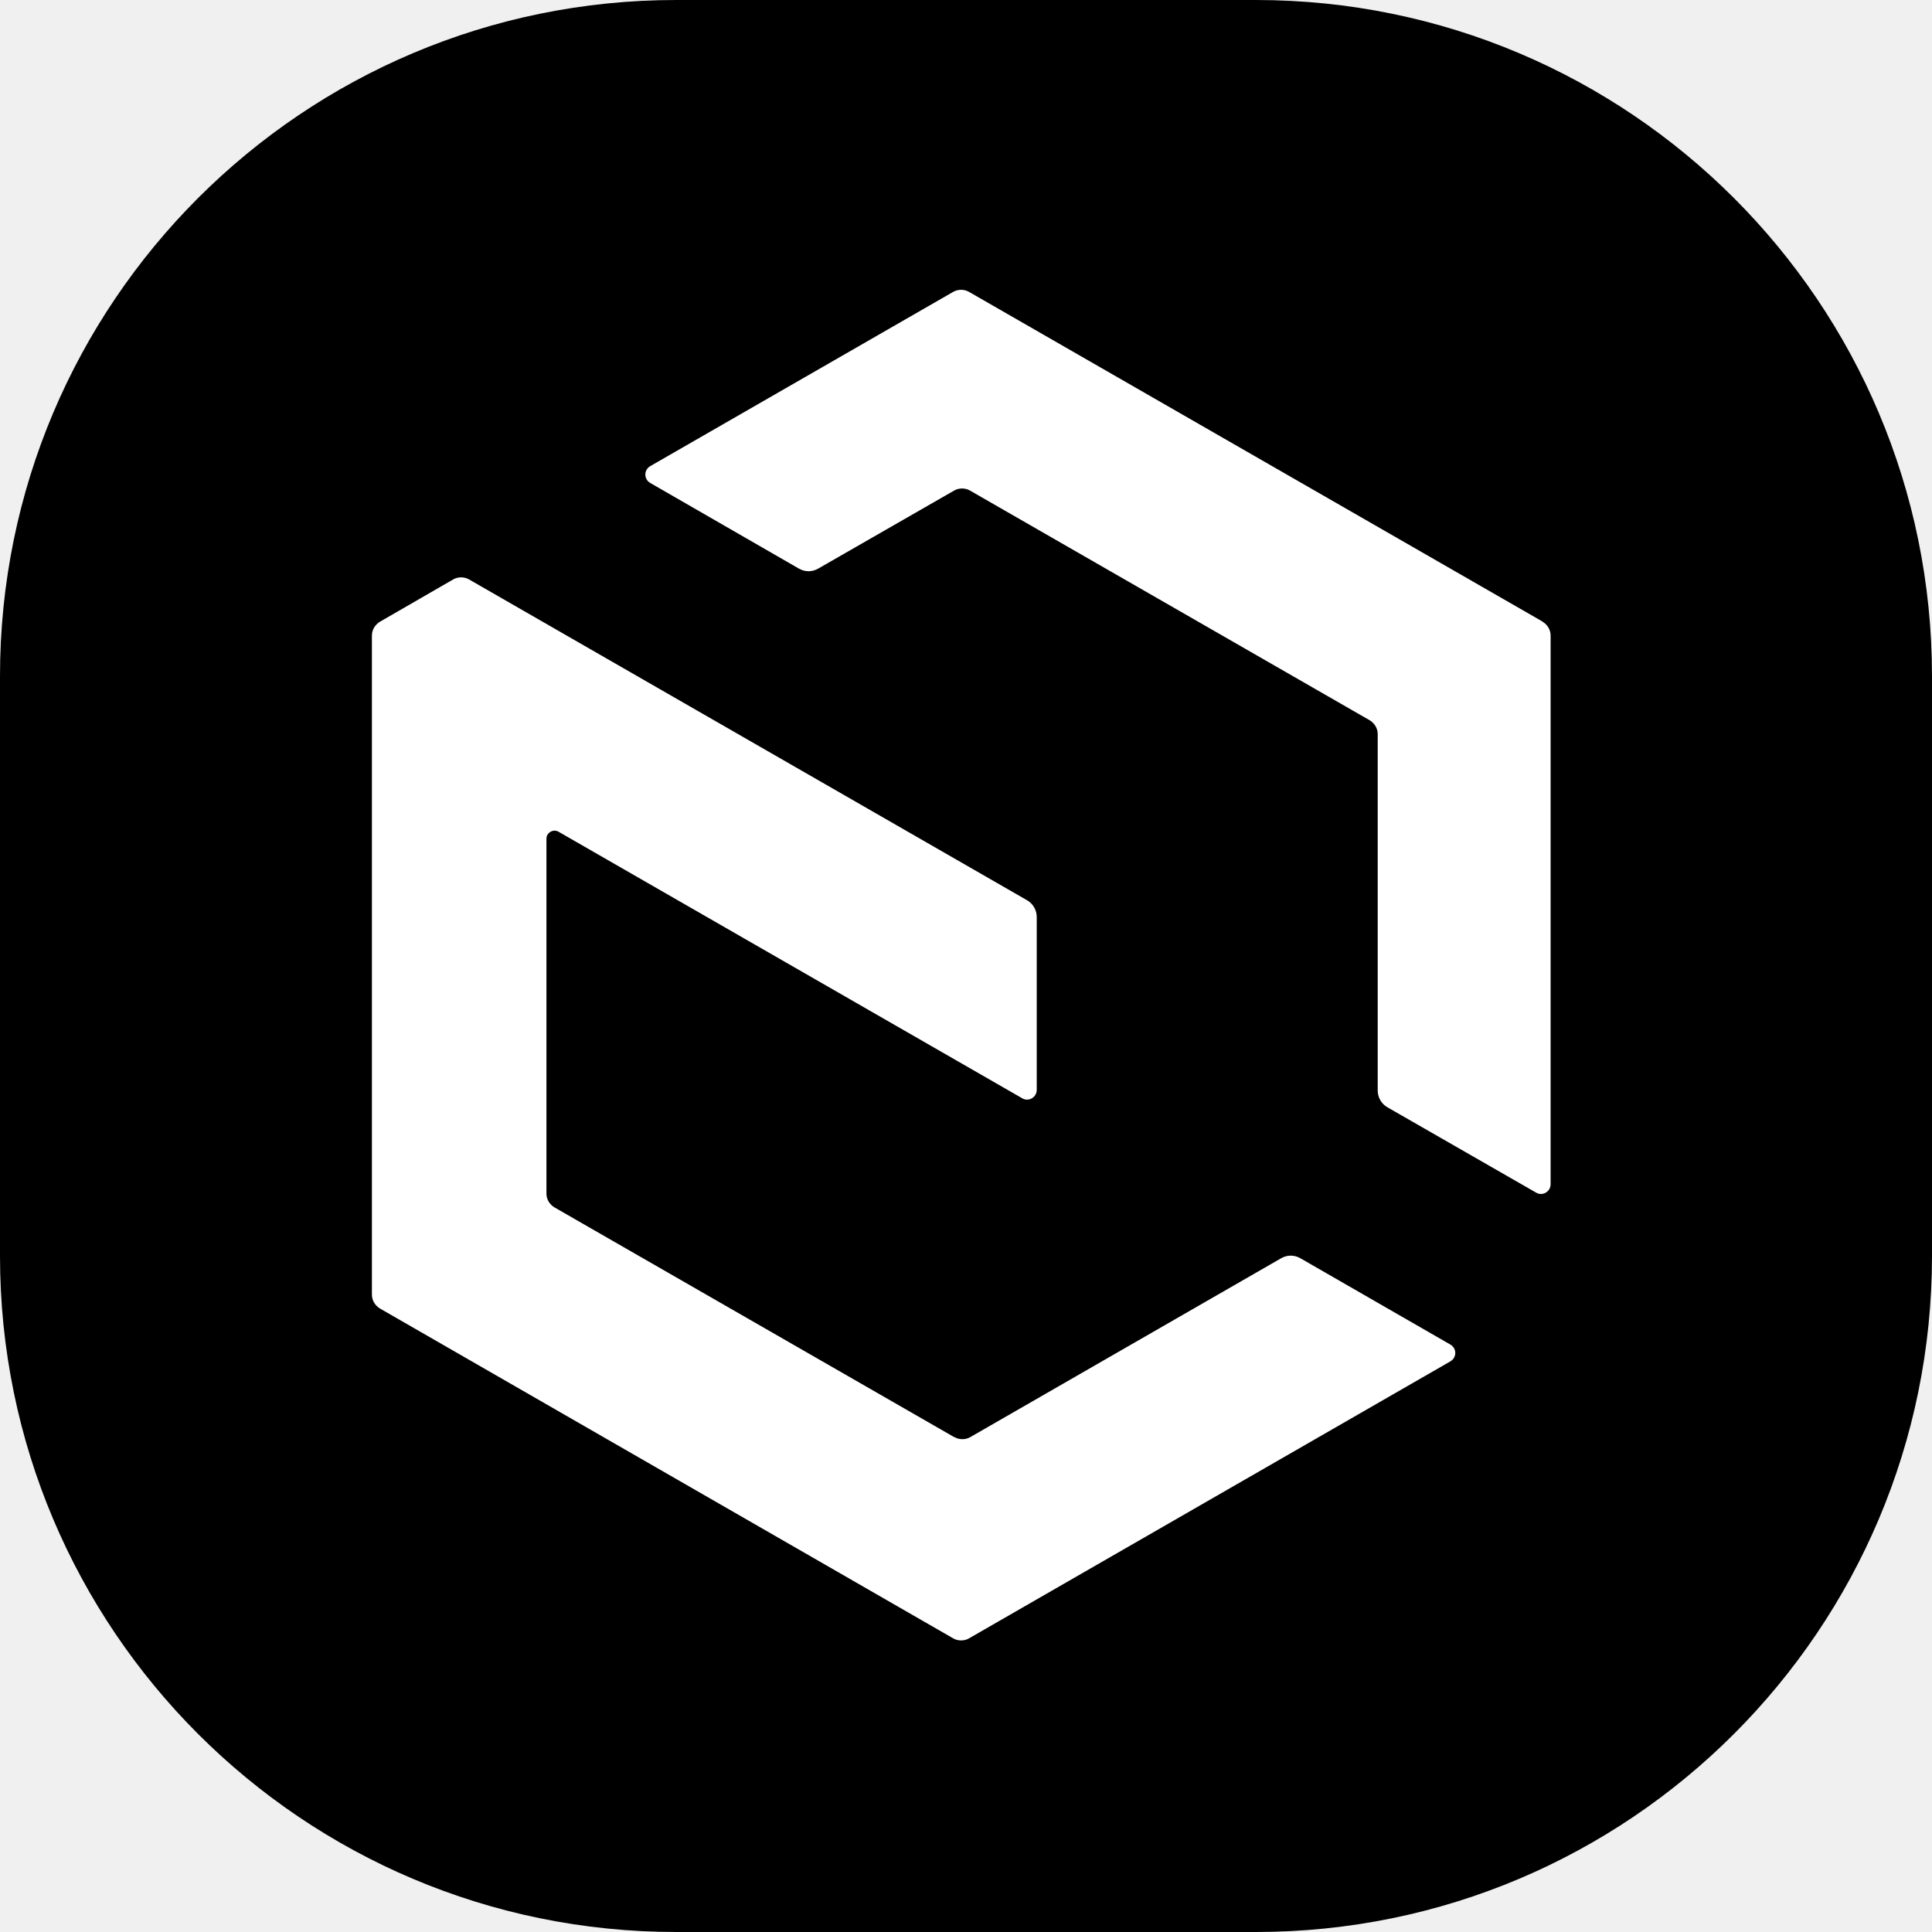
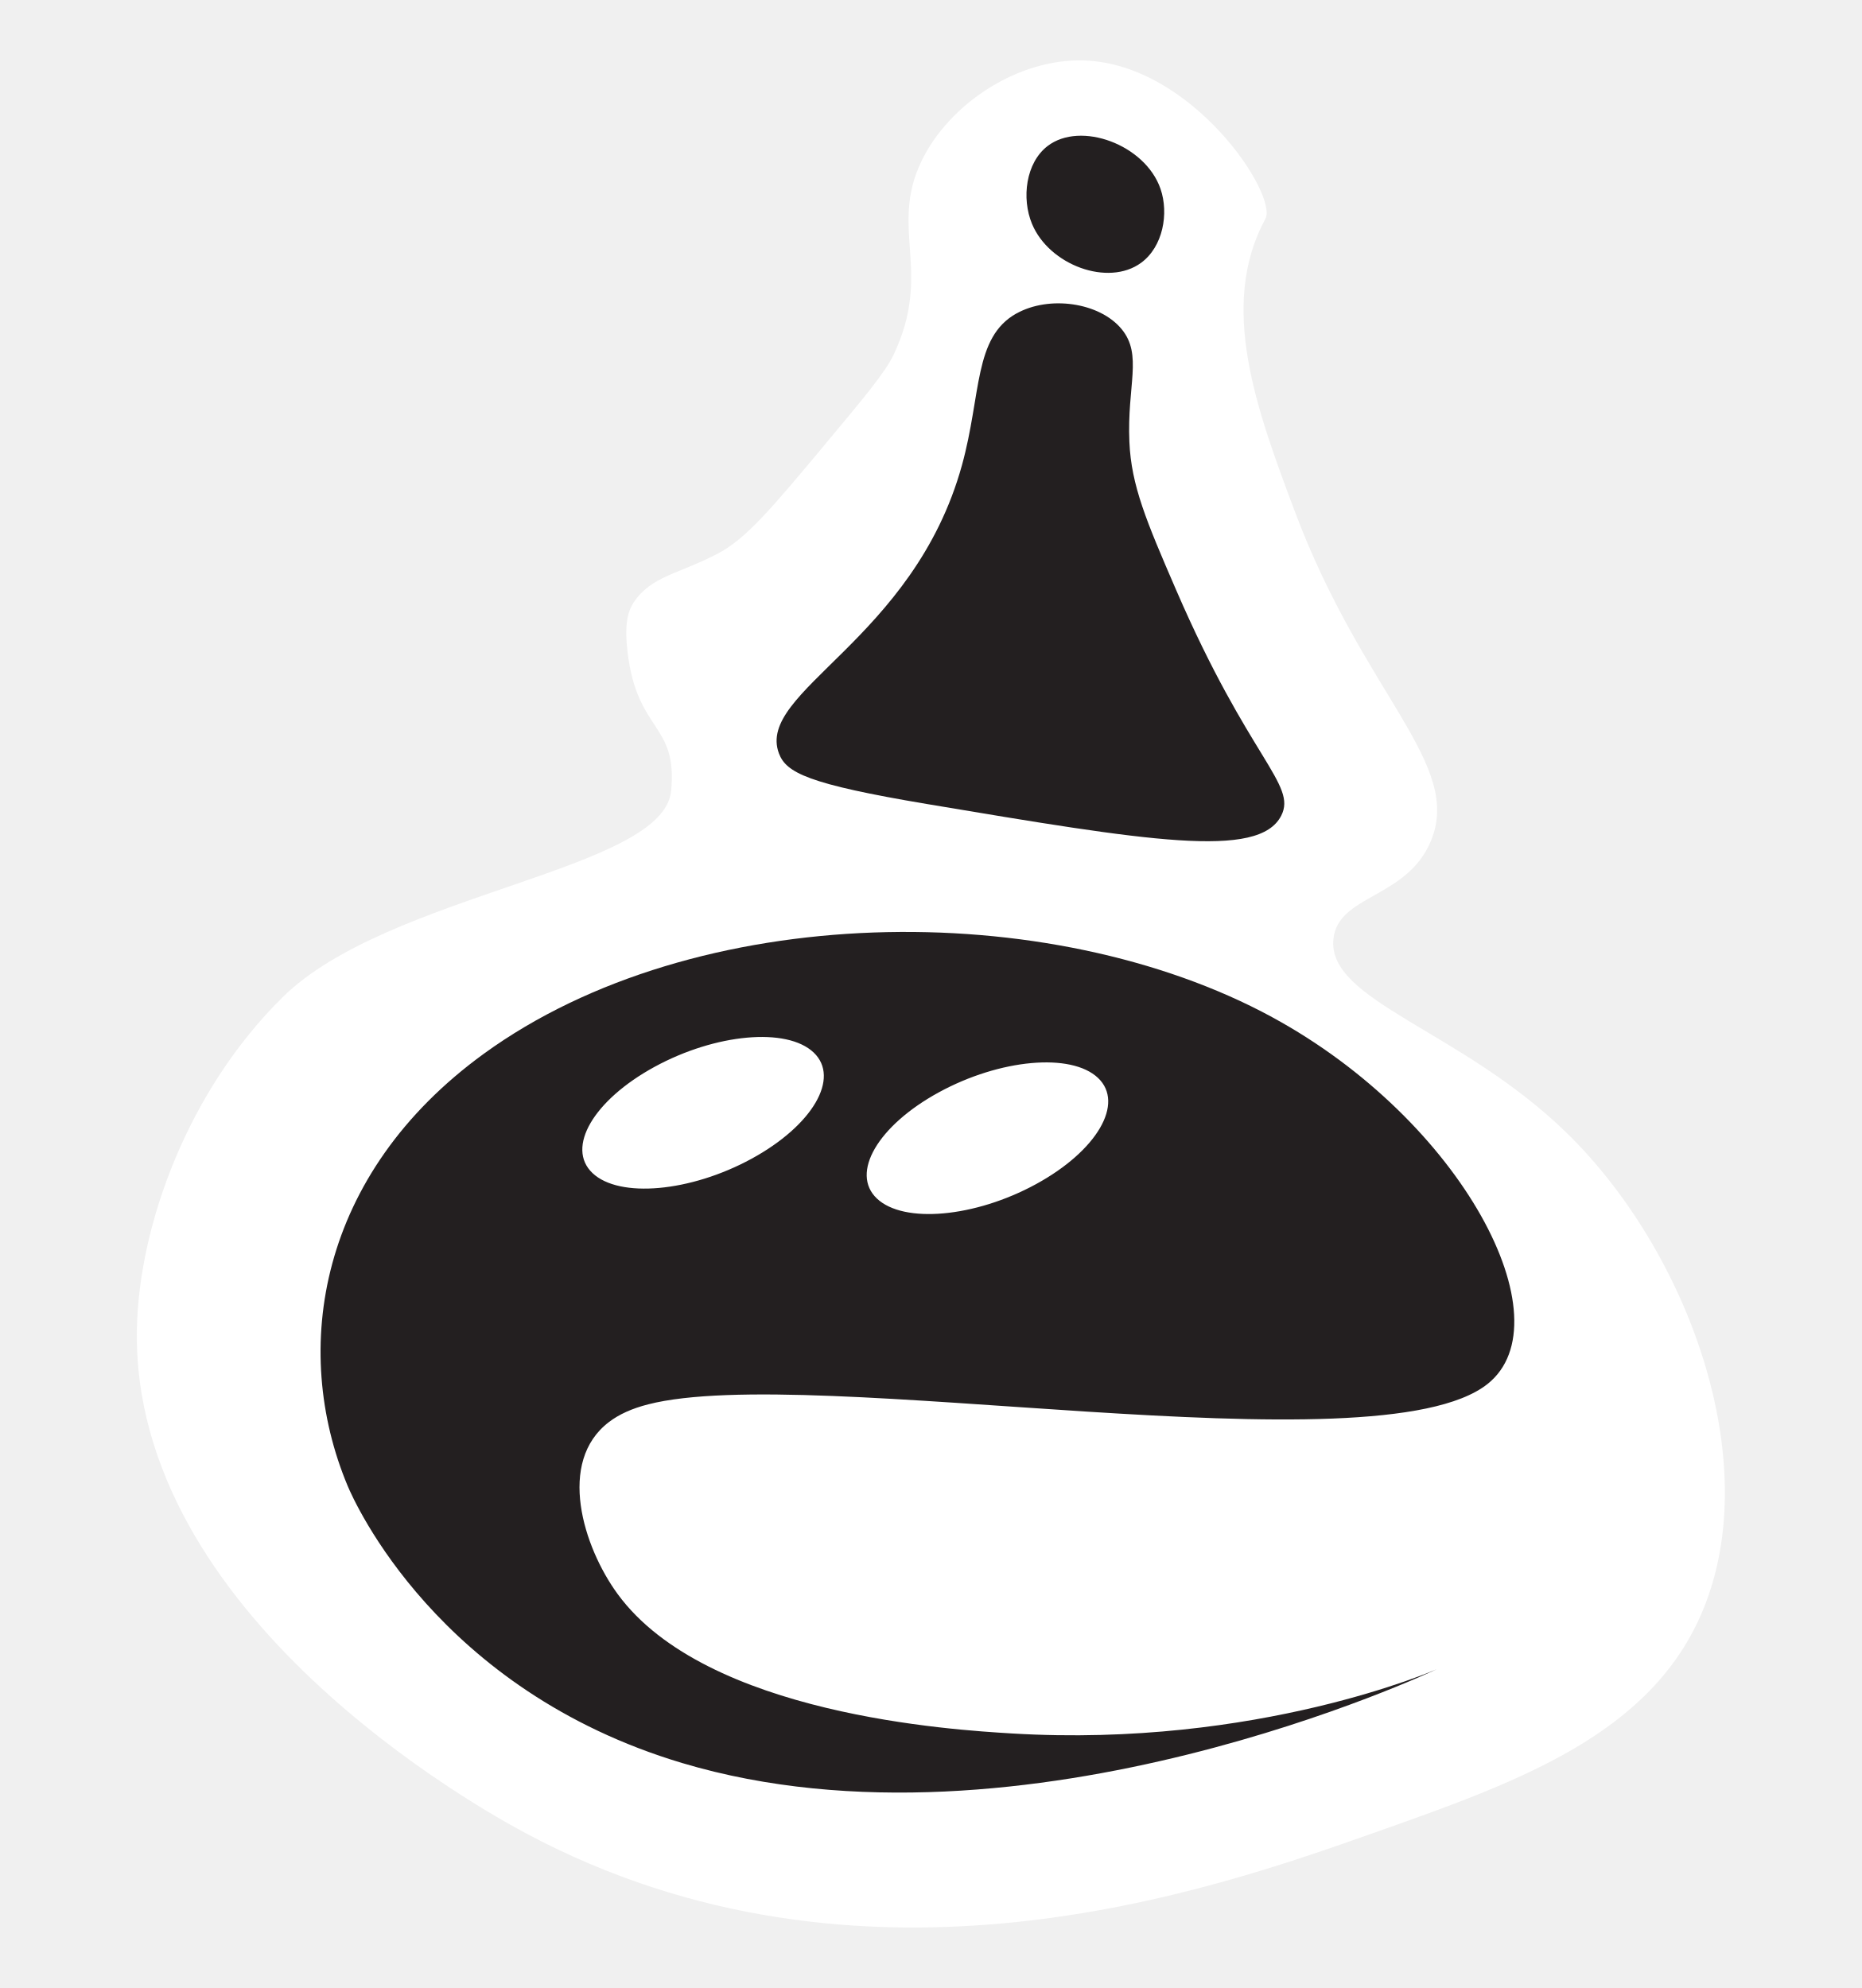
- <svg xmlns="http://www.w3.org/2000/svg" version="1.1" width="1000" height="1000">
-   <style>
-     #light-icon {
-       display: inline;
-     }
-     #dark-icon {
-       display: none;
-     }
- 
-     @media (prefers-color-scheme: dark) {
-       #light-icon {
-         display: none;
-       }
-       #dark-icon {
-         display: inline;
-       }
-     }
-   </style>
-   <g id="light-icon">
-     <svg version="1.1" width="1000" height="1000">
-       <g clip-path="url(#SvgjsClipPath1059)">
-         <rect width="1000" height="1000" fill="#000000" />
-         <g transform="matrix(5,0,0,5,192.5,150)">
-           <svg version="1.1" width="123" height="140">
-             <svg width="123" height="140" viewBox="0 0 123 140" fill="none">
-               <path d="M60.257 118.758L18.904 94.992C18.402 94.692 18.067 94.158 18.067 93.558V56.825C18.067 56.192 18.77 55.792 19.305 56.092L67.316 83.692C67.986 84.092 68.822 83.592 68.822 82.825V64.925C68.822 64.225 68.454 63.558 67.818 63.192L10.071 29.992C9.569 29.692 8.9 29.692 8.398 29.992L0.836 34.358C0.335 34.658 0 35.192 0 35.792V104.025C0 104.625 0.335 105.158 0.836 105.458L60.157 139.592C60.658 139.892 61.328 139.892 61.829 139.592L111.647 110.925C112.317 110.525 112.317 109.592 111.647 109.192L96.123 100.258C95.487 99.892 94.751 99.892 94.116 100.258L61.963 118.758C61.461 119.058 60.792 119.058 60.29 118.758H60.257Z" fill="white" />
-               <path d="M121.149 34.325L61.829 0.225C61.328 -0.075 60.658 -0.075 60.157 0.225L28.807 18.258C28.138 18.658 28.138 19.592 28.807 19.992L44.197 28.858C44.833 29.225 45.569 29.225 46.205 28.858L60.257 20.792C60.759 20.492 61.428 20.492 61.93 20.792L103.283 44.558C103.785 44.858 104.12 45.392 104.12 45.992V82.892C104.12 83.592 104.488 84.258 105.123 84.625L120.514 93.458C121.183 93.858 122.019 93.358 122.019 92.592V35.792C122.019 35.192 121.685 34.658 121.183 34.358L121.149 34.325Z" fill="white" />
-             </svg>
-           </svg>
-         </g>
-       </g>
-       <defs>
-         <clipPath id="SvgjsClipPath1059">
-           <rect width="1000" height="1000" x="0" y="0" rx="350" ry="350" />
-         </clipPath>
-       </defs>
-     </svg>
-   </g>
-   <g id="dark-icon">
-     <svg version="1.1" width="1000" height="1000">
-       <g clip-path="url(#SvgjsClipPath1060)">
-         <rect width="1000" height="1000" fill="#000000" />
-         <g transform="matrix(5,0,0,5,192.5,150)">
-           <svg version="1.1" width="123" height="140">
-             <svg width="123" height="140" viewBox="0 0 123 140" fill="none">
-               <path d="M60.257 118.758L18.904 94.992C18.402 94.692 18.067 94.158 18.067 93.558V56.825C18.067 56.192 18.77 55.792 19.305 56.092L67.316 83.692C67.986 84.092 68.822 83.592 68.822 82.825V64.925C68.822 64.225 68.454 63.558 67.818 63.192L10.071 29.992C9.569 29.692 8.9 29.692 8.398 29.992L0.836 34.358C0.335 34.658 0 35.192 0 35.792V104.025C0 104.625 0.335 105.158 0.836 105.458L60.157 139.592C60.658 139.892 61.328 139.892 61.829 139.592L111.647 110.925C112.317 110.525 112.317 109.592 111.647 109.192L96.123 100.258C95.487 99.892 94.751 99.892 94.116 100.258L61.963 118.758C61.461 119.058 60.792 119.058 60.29 118.758H60.257Z" fill="white" />
-               <path d="M121.149 34.325L61.829 0.225C61.328 -0.075 60.658 -0.075 60.157 0.225L28.807 18.258C28.138 18.658 28.138 19.592 28.807 19.992L44.197 28.858C44.833 29.225 45.569 29.225 46.205 28.858L60.257 20.792C60.759 20.492 61.428 20.492 61.93 20.792L103.283 44.558C103.785 44.858 104.12 45.392 104.12 45.992V82.892C104.12 83.592 104.488 84.258 105.123 84.625L120.514 93.458C121.183 93.858 122.019 93.358 122.019 92.592V35.792C122.019 35.192 121.685 34.658 121.183 34.358L121.149 34.325Z" fill="white" />
-             </svg>
-           </svg>
-         </g>
-       </g>
-       <defs>
-         <clipPath id="SvgjsClipPath1060">
-           <rect width="1000" height="1000" x="0" y="0" rx="350" ry="350" />
-         </clipPath>
-       </defs>
-     </svg>
-   </g>
+ <svg xmlns="http://www.w3.org/2000/svg" id="Layer_3" viewBox="0 0 442.04 472.12">
+   <defs>
+     <style>.cls-1{fill:#231f20;}.cls-1,.cls-2{stroke-width:0px;}.cls-2{fill:#fff;}</style>
+   </defs>
+   <path class="cls-2" d="m195.6,105.89c-12.3,14.71-18.44,22.07-25.19,25.59-9.43,4.92-15.76,5.3-19.96,11.6-1.62,2.43-2.16,5.94-1.44,11.87,2.31,19.1,11.94,16.78,10.33,32.91-1.88,18.93-67.08,24.21-92.18,48.91-22.52,22.17-34.08,54.03-34.65,78.53-1.59,68.51,81.95,114.53,92.39,120.1,79.98,42.7,162.61,13.53,200.94,0,34.53-12.19,66.28-23.4,78.53-53.12,14.69-35.62-3.79-85.27-32.34-113.18-25.11-24.55-57.11-31.39-55.43-46.19,1.18-10.44,17.38-9.51,23.1-23.1,7.76-18.43-15.92-34.67-32.34-78.53-8.9-23.78-18.18-48.56-6.93-69.29,3.07-5.66-17.29-36.76-43-37.63-15.73-.53-32.16,10.31-38.7,24.02-7.61,15.95,2.76,26.17-6.55,45.84-1.97,4.16-6.84,10-16.6,21.67Z" />
+   <path class="cls-1" d="m302.03,241.55c-52.93-28.74-137.01-27.75-187.17,8.71-39.19,28.49-45.93,70.08-32.32,102.61,1.58,3.76,21.32,48.46,79.45,65.83,81.24,24.27,179.09-22.27,179.09-22.27,0,0-42.48,18.75-100.82,15.24-13.91-.84-72.54-4.36-93.59-33.08-8.22-11.22-14.5-31.45-2.07-40.89,2.38-1.81,5.42-3.2,9.3-4.19,38.69-9.92,172.88,16.16,199.29-4.84,18.79-14.94-5.86-62.52-51.17-87.12Zm-123.58,33.63c-14.5,7.91-31.41,9.44-37.77,3.41-6.36-6.03.23-17.32,14.73-25.23,14.5-7.91,31.41-9.44,37.77-3.41,6.36,6.03-.23,17.32-14.73,25.23Zm67.52,6.04c-14.5,7.91-31.41,9.44-37.77,3.41-6.36-6.03.23-17.32,14.73-25.23,14.5-7.91,31.41-9.44,37.77-3.41,6.36,6.03-.23,17.32-14.73,25.23Z" />
+   <path class="cls-1" d="m248.73,34.68c-5.18,3.97-6.23,12.42-3.7,18.49,4.08,9.8,18.08,14.96,25.89,9.25,5.21-3.81,6.64-11.71,4.62-17.57-3.63-10.52-18.99-16.17-26.81-10.17Z" />
+   <path class="cls-1" d="m241.33,74.44c-10.2,5.71-8.27,19.15-12.94,36.06-11.5,41.56-48.99,53.68-43.45,68.42,1.72,4.57,6.77,7.26,35.13,12.02,52.45,8.79,78.81,13.21,84.13,2.77,3.78-7.41-7.57-13.4-24.96-53.62-7.09-16.38-10.64-24.79-11.09-35.13-.59-13.41,3.21-20.68-1.85-26.81-5.26-6.37-17.23-8.03-24.96-3.7Z" />
</svg>
